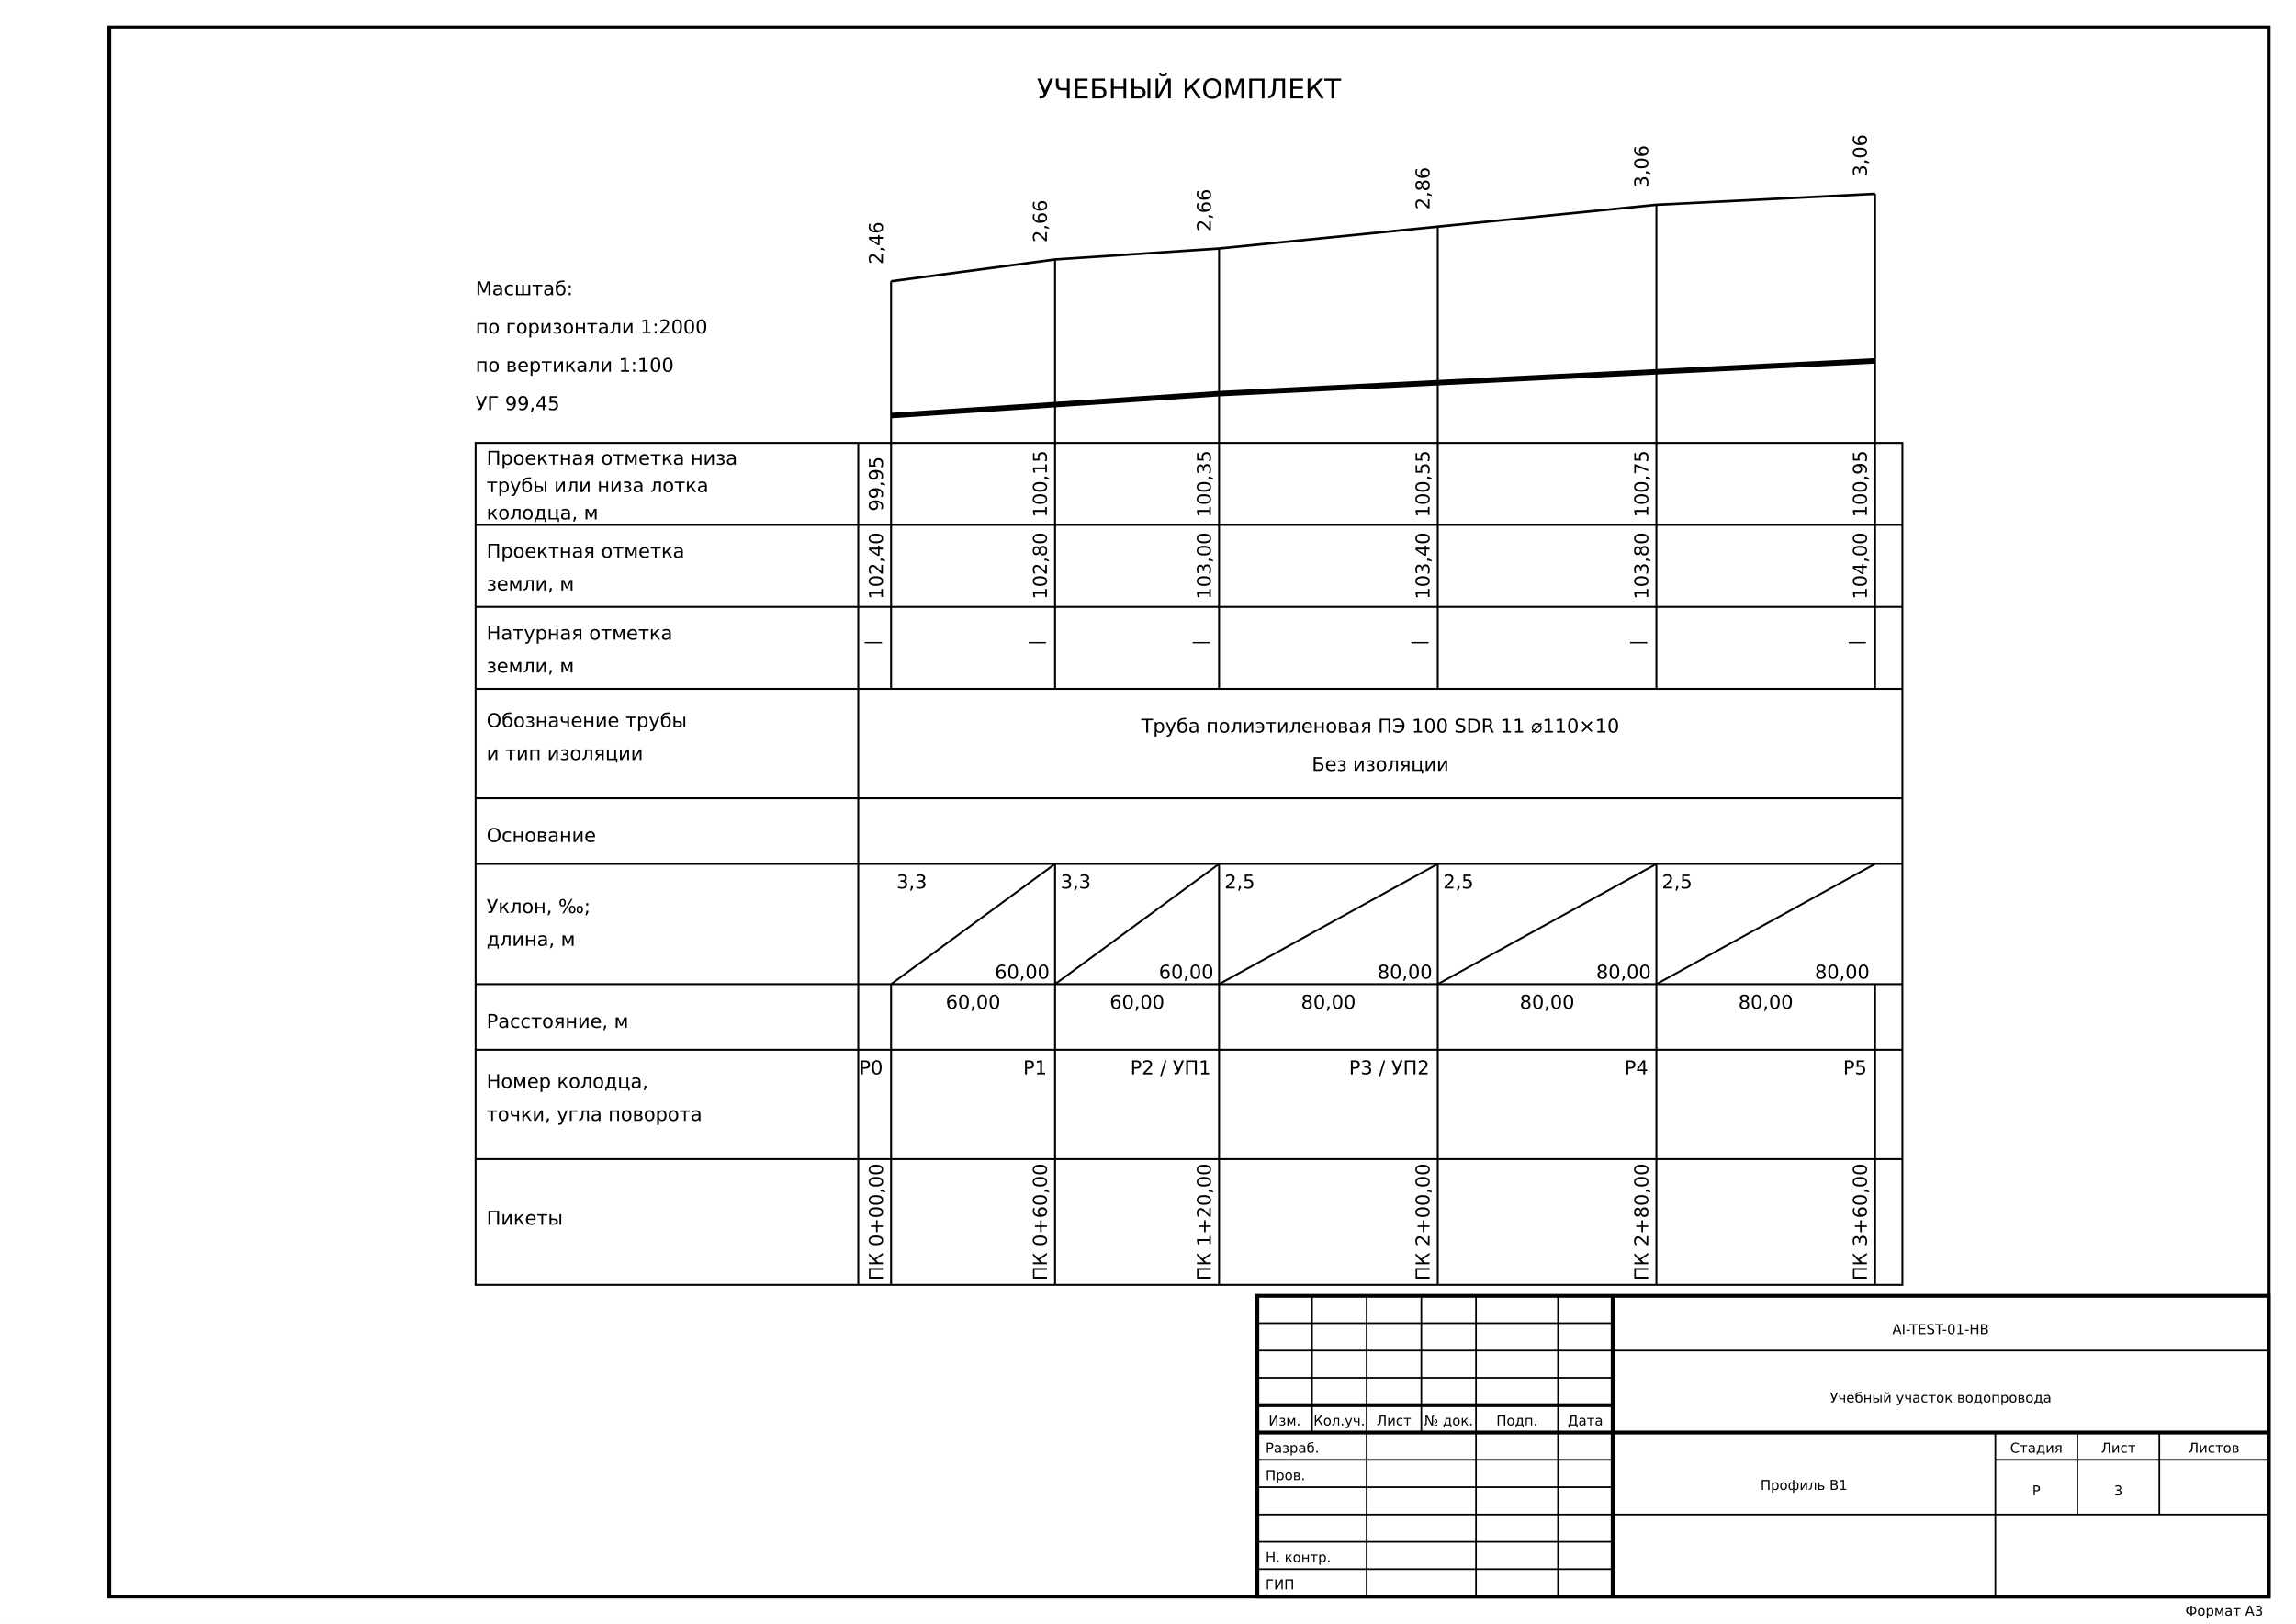
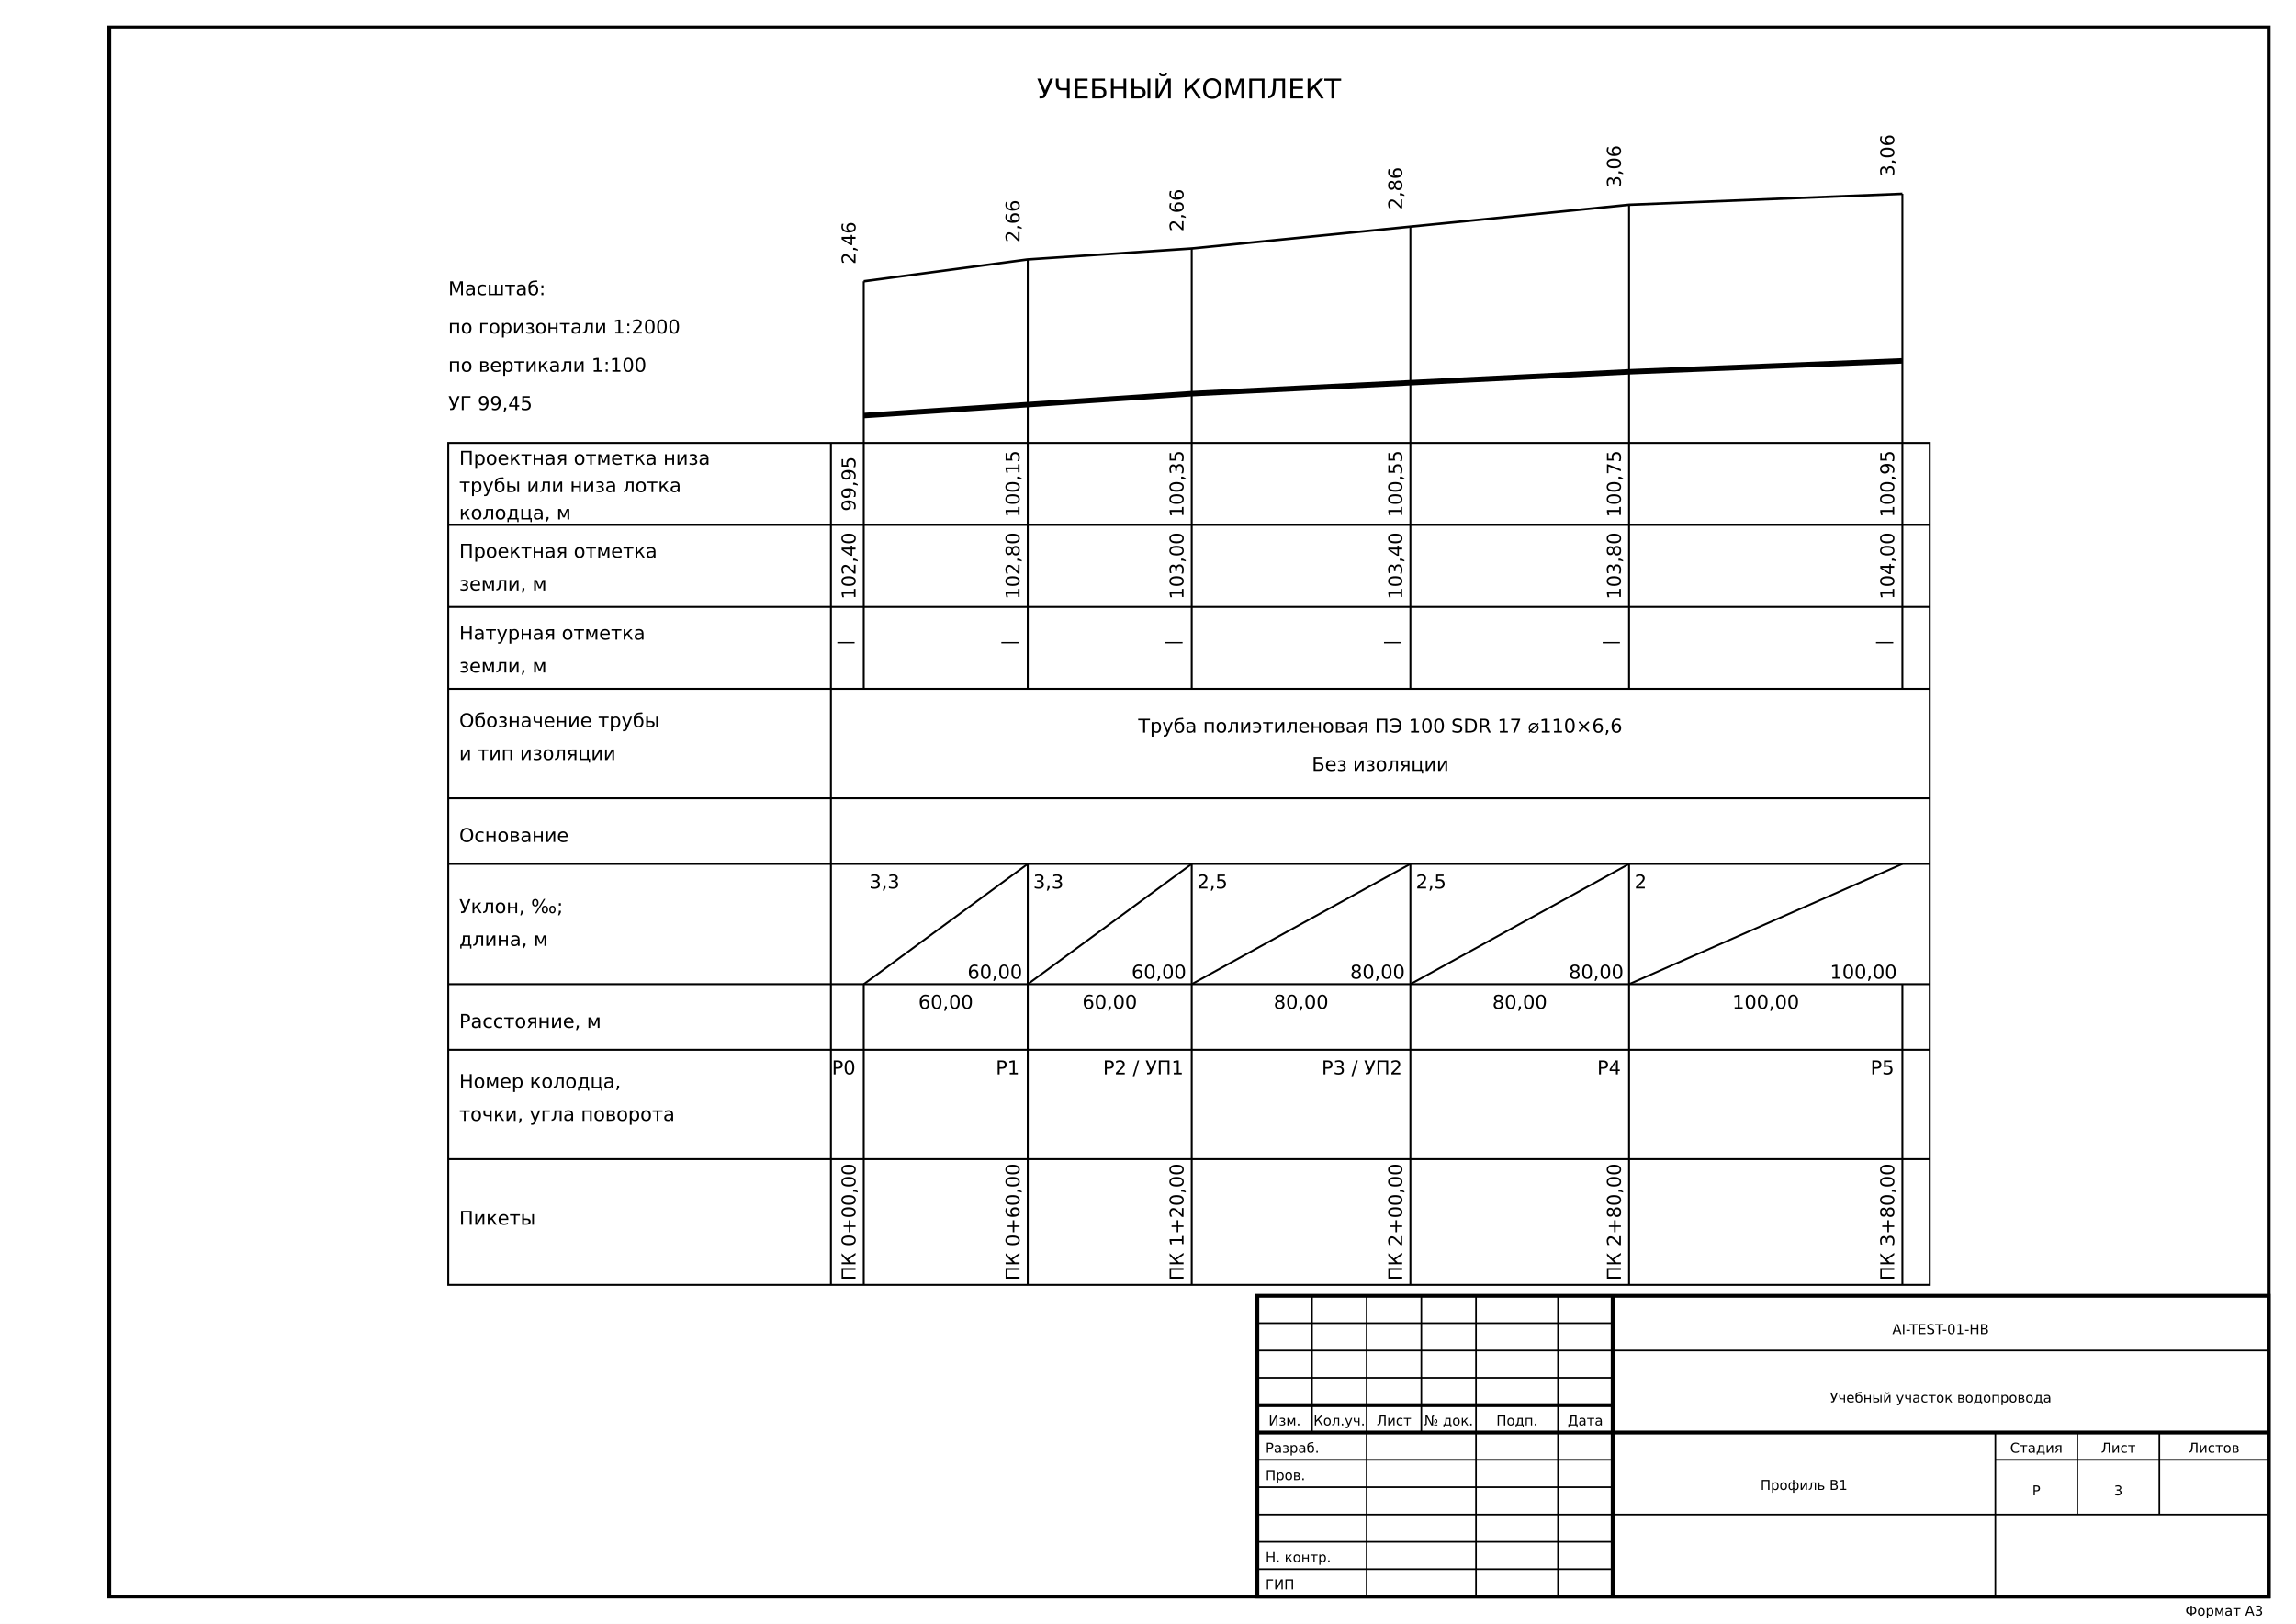
<svg xmlns="http://www.w3.org/2000/svg" width="420mm" height="297mm" viewBox="0 0 420 297">
  <rect width="420" height="297" fill="white" />
  <g fill="none" stroke="black" stroke-width="0.7">
    <rect id="frame" x="20" y="5" width="395" height="287" />
    <rect id="title-block" x="230" y="237" width="185" height="55" />
  </g>
  <g transform="translate(230 237)">
    <g fill="none" stroke="black" stroke-width="0.7">
      <path d="M 65,0 V 55" />
      <path d="M 0,25 H 185" />
      <path d="M 0,20 H 65" />
    </g>
    <g fill="none" stroke="black" stroke-width="0.3">
      <path d="M 0,5 H 65 M 0,10 H 65 M 0,15 H 65" />
      <path d="M 0,30 H 65 M 0,35 H 65 M 0,40 H 65 M 0,45 H 65 M 0,50 H 65" />
      <path d="M 10,0 V 25 M 20,0 V 25 M 30,0 V 25 M 40,0 V 25 M 55,0 V 25" />
      <path d="M 20,25 V 55 M 40,25 V 55 M 55,25 V 55" />
      <path d="M 65,10 H 185" />
      <path d="M 135,25 V 55 M 150,25 V 40 M 165,25 V 40" />
      <path d="M 135,30 H 185" />
      <path d="M 65,40 H 185" />
    </g>
    <g font-family="DejaVu Sans" fill="black">
      <g text-anchor="middle">
        <text x="125" y="7" font-size="2.5">AI-TEST-01-НВ</text>
        <text x="125" y="19.5" font-size="2.5">Учебный участок водопровода</text>
        <text x="100" y="35.5" font-size="2.5">
          <tspan x="100" y="35.5">Профиль В1</tspan>
        </text>
        <text x="142.5" y="28.7" font-size="2.5">Стадия</text>
        <text x="142.5" y="36.5" font-size="2.5">Р</text>
        <text x="157.5" y="28.7" font-size="2.5">Лист</text>
        <text x="157.5" y="36.5" font-size="2.5">3</text>
        <text x="175" y="28.7" font-size="2.5">Листов</text>
        <text x="175" y="36.5" font-size="2.5" />
      </g>
      <g text-anchor="middle" font-size="2.5">
        <text x="5" y="23.7">Изм.</text>
        <text x="15" y="23.7">Кол.уч.</text>
        <text x="25" y="23.7">Лист</text>
        <text x="35" y="23.7">№ док.</text>
        <text x="47.5" y="23.7">Подп.</text>
        <text x="60" y="23.7">Дата</text>
      </g>
      <g text-anchor="start" font-size="2.5">
        <text x="1.5" y="28.7">Разраб.</text>
        <text x="1.5" y="33.7">Пров.</text>
        <text x="1.5" y="48.7">Н. контр.</text>
        <text x="1.5" y="53.7">ГИП</text>
      </g>
    </g>
  </g>
  <text x="217.5" y="18" text-anchor="middle" font-family="DejaVu Sans" font-size="5">УЧЕБНЫЙ КОМПЛЕКТ</text>
  <text id="paper-format" x="414" y="295.5" text-anchor="end" font-family="DejaVu Sans" font-size="2.5">Формат A3</text>
  <g id="profile-geometry" data-datum-m="99.445" data-horizontal-scale="2000" data-vertical-scale="100" data-font-size="3.5" font-family="DejaVu Sans" fill="none" stroke="black">
-     <path id="ground-line" d="M 163.0,51.45 L 193.0,47.45 L 223.0,45.45 L 263.0,41.45 L 303.0,37.45 L 343.0,35.45" stroke-width="0.45" />
-     <path id="pipe-bottom-line" d="M 163.0,76.0 L 193.0,74 L 223.0,72 L 263.0,70 L 303.0,68 L 343.0,66.0" stroke-width="1.0" />
+     <path id="ground-line" d="M 158.0,51.45 L 188.0,47.45 L 218.0,45.45 L 258.0,41.45 L 298.0,37.45 L 348.0,35.45" stroke-width="0.45" />
+     <path id="pipe-bottom-line" d="M 158.0,76.0 L 188.0,74 L 218.0,72 L 258.0,70 L 298.0,68 L 348.0,66.0" stroke-width="1.0" />
  </g>
  <g id="profile-projections" font-family="DejaVu Sans" font-size="3.5">
-     <path data-point-id="P0" d="M 163.0,51.45 V 81" stroke="black" stroke-width="0.35" />
-     <text data-kind="depth" data-placement="ok" data-point-id="P0" transform="translate(161.5 44.45) rotate(-90)" text-anchor="middle">2,46</text>
-     <path data-point-id="P1" d="M 193.0,47.45 V 81" stroke="black" stroke-width="0.35" />
-     <text data-kind="depth" data-placement="ok" data-point-id="P1" transform="translate(191.5 40.45) rotate(-90)" text-anchor="middle">2,66</text>
-     <path data-point-id="P2" d="M 223.0,45.45 V 81" stroke="black" stroke-width="0.35" />
-     <text data-kind="depth" data-placement="ok" data-point-id="P2" transform="translate(221.5 38.45) rotate(-90)" text-anchor="middle">2,66</text>
-     <path data-point-id="P3" d="M 263.0,41.45 V 81" stroke="black" stroke-width="0.35" />
-     <text data-kind="depth" data-placement="ok" data-point-id="P3" transform="translate(261.5 34.45) rotate(-90)" text-anchor="middle">2,86</text>
-     <path data-point-id="P4" d="M 303.0,37.45 V 81" stroke="black" stroke-width="0.35" />
-     <text data-kind="depth" data-placement="ok" data-point-id="P4" transform="translate(301.5 30.45) rotate(-90)" text-anchor="middle">3,06</text>
-     <path data-point-id="P5" d="M 343.0,35.45 V 81" stroke="black" stroke-width="0.35" />
-     <text data-kind="depth" data-placement="ok" data-point-id="P5" transform="translate(341.5 28.45) rotate(-90)" text-anchor="middle">3,06</text>
+     <path data-point-id="P0" d="M 158.0,51.45 V 81" stroke="black" stroke-width="0.35" />
+     <text data-kind="depth" data-placement="ok" data-point-id="P0" transform="translate(156.5 44.45) rotate(-90)" text-anchor="middle">2,46</text>
+     <path data-point-id="P1" d="M 188.0,47.45 V 81" stroke="black" stroke-width="0.35" />
+     <text data-kind="depth" data-placement="ok" data-point-id="P1" transform="translate(186.5 40.45) rotate(-90)" text-anchor="middle">2,66</text>
+     <path data-point-id="P2" d="M 218.0,45.45 V 81" stroke="black" stroke-width="0.35" />
+     <text data-kind="depth" data-placement="ok" data-point-id="P2" transform="translate(216.5 38.45) rotate(-90)" text-anchor="middle">2,66</text>
+     <path data-point-id="P3" d="M 258.0,41.45 V 81" stroke="black" stroke-width="0.35" />
+     <text data-kind="depth" data-placement="ok" data-point-id="P3" transform="translate(256.5 34.45) rotate(-90)" text-anchor="middle">2,86</text>
+     <path data-point-id="P4" d="M 298.0,37.45 V 81" stroke="black" stroke-width="0.35" />
+     <text data-kind="depth" data-placement="ok" data-point-id="P4" transform="translate(296.5 30.45) rotate(-90)" text-anchor="middle">3,06</text>
+     <path data-point-id="P5" d="M 348.0,35.45 V 81" stroke="black" stroke-width="0.35" />
+     <text data-kind="depth" data-placement="ok" data-point-id="P5" transform="translate(346.5 28.45) rotate(-90)" text-anchor="middle">3,06</text>
  </g>
-   <g id="profile-grid" transform="translate(87.0 81)" font-family="DejaVu Sans" font-size="3.5" fill="black">
-     <path id="grid-outline" d="M 0,0 H 261.0 V 154 H 0 Z M 70,0 V 154" fill="none" stroke="black" stroke-width="0.35" />
-     <path d="M 0,15 H 261.0 M 0,30 H 261.0 M 0,45 H 261.0 M 0,65 H 261.0            M 0,77 H 261.0 M 0,99 H 261.0 M 0,111 H 261.0 M 0,131 H 261.0" fill="none" stroke="black" stroke-width="0.35" />
+   <g id="profile-grid" transform="translate(82.0 81)" font-family="DejaVu Sans" font-size="3.5" fill="black">
+     <path id="grid-outline" d="M 0,0 H 271.0 V 154 H 0 Z M 70,0 V 154" fill="none" stroke="black" stroke-width="0.35" />
+     <path d="M 0,15 H 271.0 M 0,30 H 271.0 M 0,45 H 271.0 M 0,65 H 271.0            M 0,77 H 271.0 M 0,99 H 271.0 M 0,111 H 271.0 M 0,131 H 271.0" fill="none" stroke="black" stroke-width="0.35" />
    <g id="grid-headings">
      <text data-cell="0 0 70 15" x="2" y="4">
        <tspan x="2">Проектная отметка низа</tspan>
        <tspan x="2" dy="5">трубы или низа лотка</tspan>
        <tspan x="2" dy="5">колодца, м</tspan>
      </text>
      <text data-cell="0 15 70 30" x="2" y="21">
        <tspan x="2">Проектная отметка</tspan>
        <tspan x="2" dy="6">земли, м</tspan>
      </text>
      <text data-cell="0 30 70 45" x="2" y="36">
        <tspan x="2">Натурная отметка</tspan>
        <tspan x="2" dy="6">земли, м</tspan>
      </text>
      <text data-cell="0 45 70 65" x="2" y="52">
        <tspan x="2">Обозначение трубы</tspan>
        <tspan x="2" dy="6">и тип изоляции</tspan>
      </text>
      <text data-cell="0 65 70 77" x="2" y="73">Основание</text>
      <text data-cell="0 77 70 99" x="2" y="86">
        <tspan x="2">Уклон, ‰;</tspan>
        <tspan x="2" dy="6">длина, м</tspan>
      </text>
      <text data-cell="0 99 70 111" x="2" y="107">Расстояние, м</text>
      <text data-cell="0 111 70 131" x="2" y="118">
        <tspan x="2">Номер колодца,</tspan>
        <tspan x="2" dy="6">точки, угла поворота</tspan>
      </text>
      <text data-cell="0 131 70 154" x="2" y="143">Пикеты</text>
    </g>
    <text data-kind="bottom-level" data-point-id="P0" data-cell="70 0 91.0 15" x="0" y="0" text-anchor="middle" transform="translate(74.5 7.5) rotate(-90)">99,95</text>
    <text data-kind="ground-level" data-point-id="P0" data-cell="70 15 91.0 30" x="0" y="0" text-anchor="middle" transform="translate(74.5 22.5) rotate(-90)">102,40</text>
    <text data-kind="natural-ground" data-point-id="P0" data-cell="70 30 91.0 45" x="74.5" y="37.5" text-anchor="end">—</text>
    <text data-kind="station" data-point-id="P0" data-cell="70 131 91.0 154" x="0" y="0" text-anchor="middle" transform="translate(74.5 142.5) rotate(-90)">ПК 0+00,00</text>
-     <text data-kind="point-name" data-point-id="P0" data-cell="70 111 261.0 131" x="74.5" y="115.5" text-anchor="end">P0</text>
+     <text data-kind="point-name" data-point-id="P0" data-cell="70 111 271.0 131" x="74.5" y="115.5" text-anchor="end">P0</text>
    <path d="M 76.0,0 V 45 M 76.0,99 V 154" fill="none" stroke="black" stroke-width="0.35" />
    <text data-kind="bottom-level" data-point-id="P1" data-cell="91.0 0 121.0 15" x="0" y="0" text-anchor="middle" transform="translate(104.5 7.5) rotate(-90)">100,15</text>
    <text data-kind="ground-level" data-point-id="P1" data-cell="91.0 15 121.0 30" x="0" y="0" text-anchor="middle" transform="translate(104.5 22.5) rotate(-90)">102,80</text>
    <text data-kind="natural-ground" data-point-id="P1" data-cell="91.0 30 121.0 45" x="104.5" y="37.5" text-anchor="end">—</text>
    <text data-kind="station" data-point-id="P1" data-cell="91.0 131 121.0 154" x="0" y="0" text-anchor="middle" transform="translate(104.5 142.5) rotate(-90)">ПК 0+60,00</text>
-     <text data-kind="point-name" data-point-id="P1" data-cell="70 111 261.0 131" x="104.5" y="115.5" text-anchor="end">P1</text>
+     <text data-kind="point-name" data-point-id="P1" data-cell="70 111 271.0 131" x="104.5" y="115.5" text-anchor="end">P1</text>
    <path d="M 106.0,0 V 45 M 106.0,99 V 154" fill="none" stroke="black" stroke-width="0.35" />
    <text data-kind="bottom-level" data-point-id="P2" data-cell="121.0 0 156.0 15" x="0" y="0" text-anchor="middle" transform="translate(134.5 7.5) rotate(-90)">100,35</text>
    <text data-kind="ground-level" data-point-id="P2" data-cell="121.0 15 156.0 30" x="0" y="0" text-anchor="middle" transform="translate(134.5 22.5) rotate(-90)">103,00</text>
    <text data-kind="natural-ground" data-point-id="P2" data-cell="121.0 30 156.0 45" x="134.5" y="37.5" text-anchor="end">—</text>
    <text data-kind="station" data-point-id="P2" data-cell="121.0 131 156.0 154" x="0" y="0" text-anchor="middle" transform="translate(134.5 142.5) rotate(-90)">ПК 1+20,00</text>
-     <text data-kind="point-name" data-point-id="P2" data-cell="70 111 261.0 131" x="134.5" y="115.5" text-anchor="end">P2 / УП1</text>
+     <text data-kind="point-name" data-point-id="P2" data-cell="70 111 271.0 131" x="134.5" y="115.5" text-anchor="end">P2 / УП1</text>
    <path d="M 136.0,0 V 45 M 136.0,99 V 154" fill="none" stroke="black" stroke-width="0.35" />
    <text data-kind="bottom-level" data-point-id="P3" data-cell="156.0 0 196.0 15" x="0" y="0" text-anchor="middle" transform="translate(174.5 7.5) rotate(-90)">100,55</text>
    <text data-kind="ground-level" data-point-id="P3" data-cell="156.0 15 196.0 30" x="0" y="0" text-anchor="middle" transform="translate(174.5 22.5) rotate(-90)">103,40</text>
    <text data-kind="natural-ground" data-point-id="P3" data-cell="156.0 30 196.0 45" x="174.5" y="37.5" text-anchor="end">—</text>
    <text data-kind="station" data-point-id="P3" data-cell="156.0 131 196.0 154" x="0" y="0" text-anchor="middle" transform="translate(174.5 142.5) rotate(-90)">ПК 2+00,00</text>
-     <text data-kind="point-name" data-point-id="P3" data-cell="70 111 261.0 131" x="174.5" y="115.5" text-anchor="end">P3 / УП2</text>
+     <text data-kind="point-name" data-point-id="P3" data-cell="70 111 271.0 131" x="174.5" y="115.5" text-anchor="end">P3 / УП2</text>
    <path d="M 176.0,0 V 45 M 176.0,99 V 154" fill="none" stroke="black" stroke-width="0.35" />
-     <text data-kind="bottom-level" data-point-id="P4" data-cell="196.0 0 236.0 15" x="0" y="0" text-anchor="middle" transform="translate(214.5 7.5) rotate(-90)">100,75</text>
-     <text data-kind="ground-level" data-point-id="P4" data-cell="196.0 15 236.0 30" x="0" y="0" text-anchor="middle" transform="translate(214.5 22.5) rotate(-90)">103,80</text>
-     <text data-kind="natural-ground" data-point-id="P4" data-cell="196.0 30 236.0 45" x="214.5" y="37.5" text-anchor="end">—</text>
-     <text data-kind="station" data-point-id="P4" data-cell="196.0 131 236.0 154" x="0" y="0" text-anchor="middle" transform="translate(214.5 142.5) rotate(-90)">ПК 2+80,00</text>
-     <text data-kind="point-name" data-point-id="P4" data-cell="70 111 261.0 131" x="214.5" y="115.5" text-anchor="end">P4</text>
+     <text data-kind="bottom-level" data-point-id="P4" data-cell="196.0 0 241.0 15" x="0" y="0" text-anchor="middle" transform="translate(214.5 7.5) rotate(-90)">100,75</text>
+     <text data-kind="ground-level" data-point-id="P4" data-cell="196.0 15 241.0 30" x="0" y="0" text-anchor="middle" transform="translate(214.5 22.5) rotate(-90)">103,80</text>
+     <text data-kind="natural-ground" data-point-id="P4" data-cell="196.0 30 241.0 45" x="214.5" y="37.5" text-anchor="end">—</text>
+     <text data-kind="station" data-point-id="P4" data-cell="196.0 131 241.0 154" x="0" y="0" text-anchor="middle" transform="translate(214.5 142.5) rotate(-90)">ПК 2+80,00</text>
+     <text data-kind="point-name" data-point-id="P4" data-cell="70 111 271.0 131" x="214.5" y="115.5" text-anchor="end">P4</text>
    <path d="M 216.0,0 V 45 M 216.0,99 V 154" fill="none" stroke="black" stroke-width="0.35" />
-     <text data-kind="bottom-level" data-point-id="P5" data-cell="236.0 0 261.0 15" x="0" y="0" text-anchor="middle" transform="translate(254.5 7.5) rotate(-90)">100,95</text>
-     <text data-kind="ground-level" data-point-id="P5" data-cell="236.0 15 261.0 30" x="0" y="0" text-anchor="middle" transform="translate(254.5 22.5) rotate(-90)">104,00</text>
-     <text data-kind="natural-ground" data-point-id="P5" data-cell="236.0 30 261.0 45" x="254.5" y="37.5" text-anchor="end">—</text>
-     <text data-kind="station" data-point-id="P5" data-cell="236.0 131 261.0 154" x="0" y="0" text-anchor="middle" transform="translate(254.5 142.5) rotate(-90)">ПК 3+60,00</text>
-     <text data-kind="point-name" data-point-id="P5" data-cell="70 111 261.0 131" x="254.5" y="115.5" text-anchor="end">P5</text>
-     <path d="M 256.0,0 V 45 M 256.0,99 V 154" fill="none" stroke="black" stroke-width="0.35" />
+     <text data-kind="bottom-level" data-point-id="P5" data-cell="241.0 0 271.0 15" x="0" y="0" text-anchor="middle" transform="translate(264.5 7.5) rotate(-90)">100,95</text>
+     <text data-kind="ground-level" data-point-id="P5" data-cell="241.0 15 271.0 30" x="0" y="0" text-anchor="middle" transform="translate(264.5 22.5) rotate(-90)">104,00</text>
+     <text data-kind="natural-ground" data-point-id="P5" data-cell="241.0 30 271.0 45" x="264.5" y="37.5" text-anchor="end">—</text>
+     <text data-kind="station" data-point-id="P5" data-cell="241.0 131 271.0 154" x="0" y="0" text-anchor="middle" transform="translate(264.5 142.5) rotate(-90)">ПК 3+80,00</text>
+     <text data-kind="point-name" data-point-id="P5" data-cell="70 111 271.0 131" x="264.5" y="115.5" text-anchor="end">P5</text>
+     <path d="M 266.0,0 V 45 M 266.0,99 V 154" fill="none" stroke="black" stroke-width="0.35" />
    <path data-kind="slope-line" d="M 76.0,99 L 106.0,77" fill="none" stroke="black" stroke-width="0.35" />
    <text data-kind="slope" data-start-id="P0" data-end-id="P1" data-cell="76.0 77 106.0 99" x="77.0" y="81.5" text-anchor="start">3,3</text>
    <text data-kind="slope-length" data-start-id="P0" data-end-id="P1" data-cell="76.0 77 106.0 99" x="105.0" y="98.0" text-anchor="end">60,00</text>
    <text data-kind="distance" data-start-id="P0" data-end-id="P1" data-cell="76.0 99 106.0 111" x="91.0" y="103.5" text-anchor="middle">60,00</text>
    <line data-kind="slope-divider" x1="106.0" x2="106.0" y1="77" y2="99" stroke="black" stroke-width="0.35" />
    <path data-kind="slope-line" d="M 106.0,99 L 136.0,77" fill="none" stroke="black" stroke-width="0.35" />
    <text data-kind="slope" data-start-id="P1" data-end-id="P2" data-cell="106.0 77 136.0 99" x="107.0" y="81.5" text-anchor="start">3,3</text>
    <text data-kind="slope-length" data-start-id="P1" data-end-id="P2" data-cell="106.0 77 136.0 99" x="135.0" y="98.0" text-anchor="end">60,00</text>
    <text data-kind="distance" data-start-id="P1" data-end-id="P2" data-cell="106.0 99 136.0 111" x="121.0" y="103.5" text-anchor="middle">60,00</text>
    <line data-kind="slope-divider" x1="136.0" x2="136.0" y1="77" y2="99" stroke="black" stroke-width="0.35" />
    <path data-kind="slope-line" d="M 136.0,99 L 176.0,77" fill="none" stroke="black" stroke-width="0.35" />
    <text data-kind="slope" data-start-id="P2" data-end-id="P3" data-cell="136.0 77 176.0 99" x="137.0" y="81.5" text-anchor="start">2,5</text>
    <text data-kind="slope-length" data-start-id="P2" data-end-id="P3" data-cell="136.0 77 176.0 99" x="175.0" y="98.0" text-anchor="end">80,00</text>
    <text data-kind="distance" data-start-id="P2" data-end-id="P3" data-cell="136.0 99 176.0 111" x="156.0" y="103.5" text-anchor="middle">80,00</text>
    <line data-kind="slope-divider" x1="176.0" x2="176.0" y1="77" y2="99" stroke="black" stroke-width="0.35" />
    <path data-kind="slope-line" d="M 176.0,99 L 216.0,77" fill="none" stroke="black" stroke-width="0.35" />
    <text data-kind="slope" data-start-id="P3" data-end-id="P4" data-cell="176.0 77 216.0 99" x="177.0" y="81.5" text-anchor="start">2,5</text>
    <text data-kind="slope-length" data-start-id="P3" data-end-id="P4" data-cell="176.0 77 216.0 99" x="215.0" y="98.0" text-anchor="end">80,00</text>
    <text data-kind="distance" data-start-id="P3" data-end-id="P4" data-cell="176.0 99 216.0 111" x="196.0" y="103.5" text-anchor="middle">80,00</text>
    <line data-kind="slope-divider" x1="216.0" x2="216.0" y1="77" y2="99" stroke="black" stroke-width="0.35" />
-     <path data-kind="slope-line" d="M 216.0,99 L 256.0,77" fill="none" stroke="black" stroke-width="0.35" />
-     <text data-kind="slope" data-start-id="P4" data-end-id="P5" data-cell="216.0 77 256.0 99" x="217.0" y="81.5" text-anchor="start">2,5</text>
-     <text data-kind="slope-length" data-start-id="P4" data-end-id="P5" data-cell="216.0 77 256.0 99" x="255.0" y="98.0" text-anchor="end">80,00</text>
-     <text data-kind="distance" data-start-id="P4" data-end-id="P5" data-cell="216.0 99 256.0 111" x="236.0" y="103.5" text-anchor="middle">80,00</text>
+     <path data-kind="slope-line" d="M 216.0,99 L 266.0,77" fill="none" stroke="black" stroke-width="0.35" />
+     <text data-kind="slope" data-start-id="P4" data-end-id="P5" data-cell="216.0 77 266.0 99" x="217.0" y="81.5" text-anchor="start">2</text>
+     <text data-kind="slope-length" data-start-id="P4" data-end-id="P5" data-cell="216.0 77 266.0 99" x="265.0" y="98.0" text-anchor="end">100,00</text>
+     <text data-kind="distance" data-start-id="P4" data-end-id="P5" data-cell="216.0 99 266.0 111" x="241.0" y="103.5" text-anchor="middle">100,00</text>
    <g font-family="DejaVu Sans" text-anchor="middle" font-size="3.5">
-       <text data-kind="pipe-description" data-cell="70 45 261.0 65" x="165.5" y="53">Труба полиэтиленовая ПЭ 100 SDR 11 ⌀110×10</text>
-       <text data-kind="insulation" data-cell="70 45 261.0 65" x="165.5" y="60">Без изоляции</text>
+       <text data-kind="pipe-description" data-cell="70 45 271.0 65" x="170.5" y="53">Труба полиэтиленовая ПЭ 100 SDR 17 ⌀110×6,6</text>
+       <text data-kind="insulation" data-cell="70 45 271.0 65" x="170.5" y="60">Без изоляции</text>
    </g>
    <text data-kind="scale-title" x="0" y="-27">Масштаб:</text>
    <text data-kind="horizontal-scale" x="0" y="-20">по горизонтали 1:2000</text>
    <text data-kind="vertical-scale" x="0" y="-13">по вертикали 1:100</text>
    <text data-kind="datum" x="0" y="-6">УГ 99,45</text>
  </g>
</svg>
